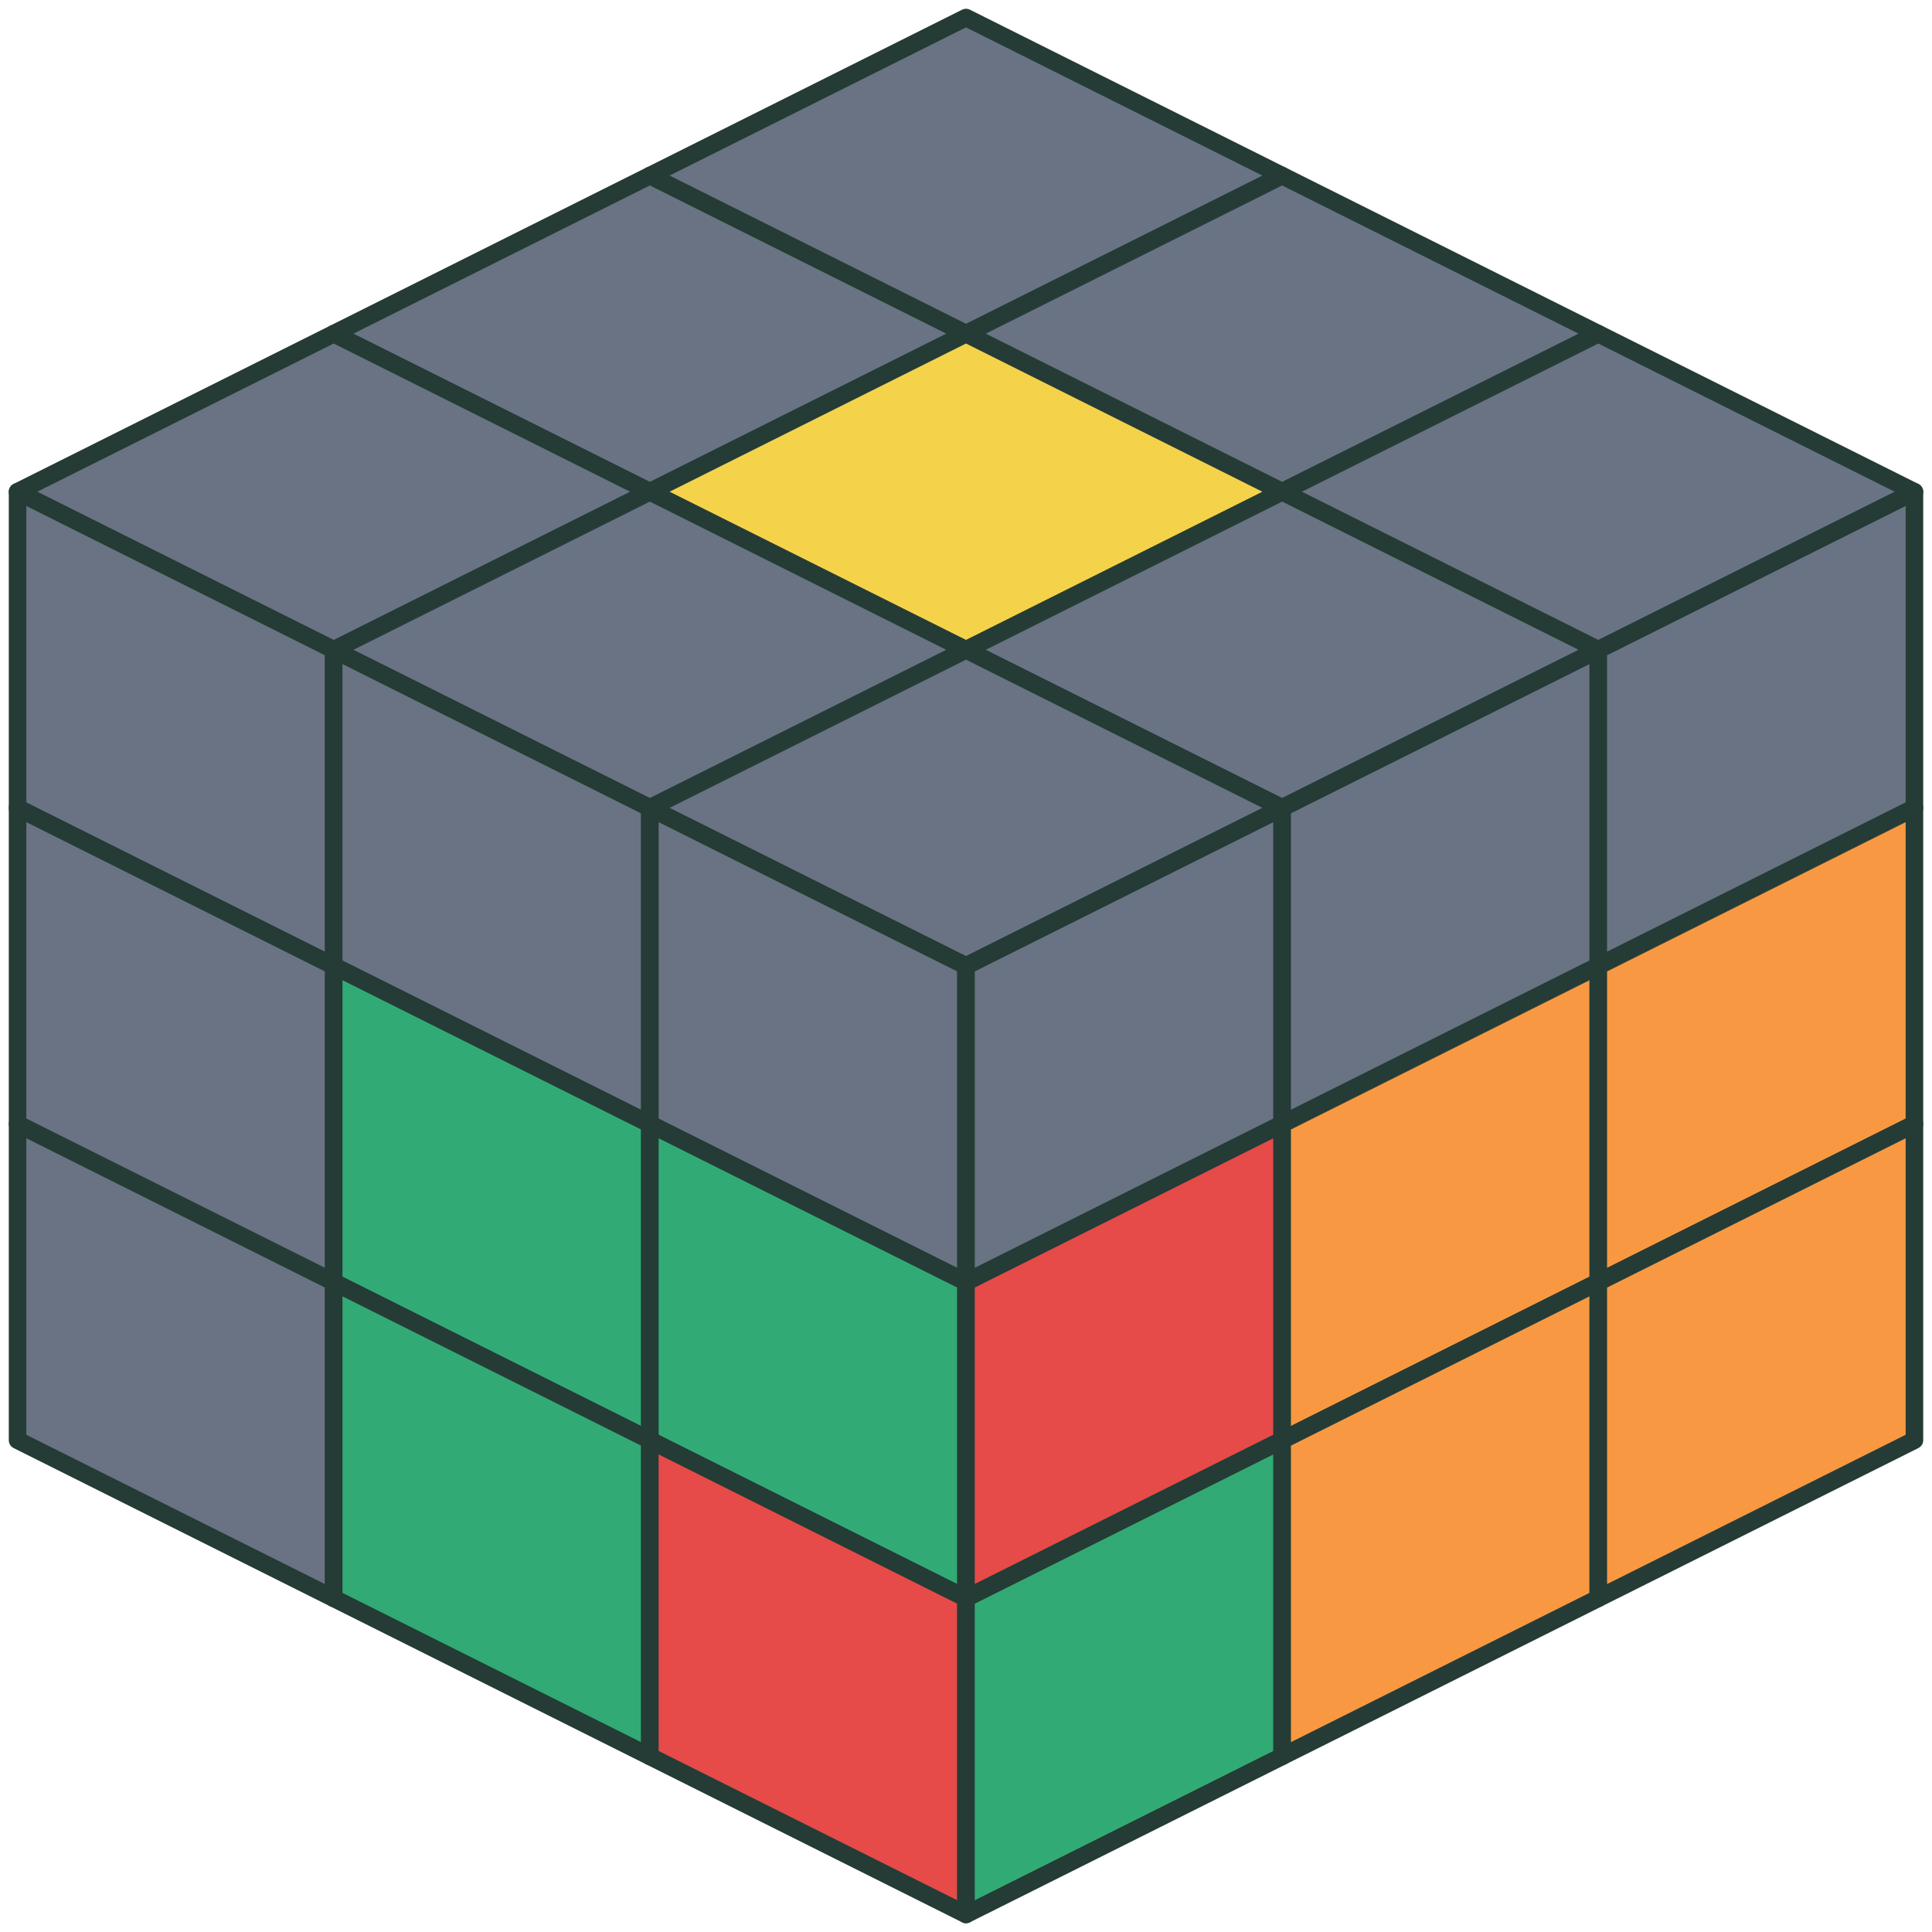
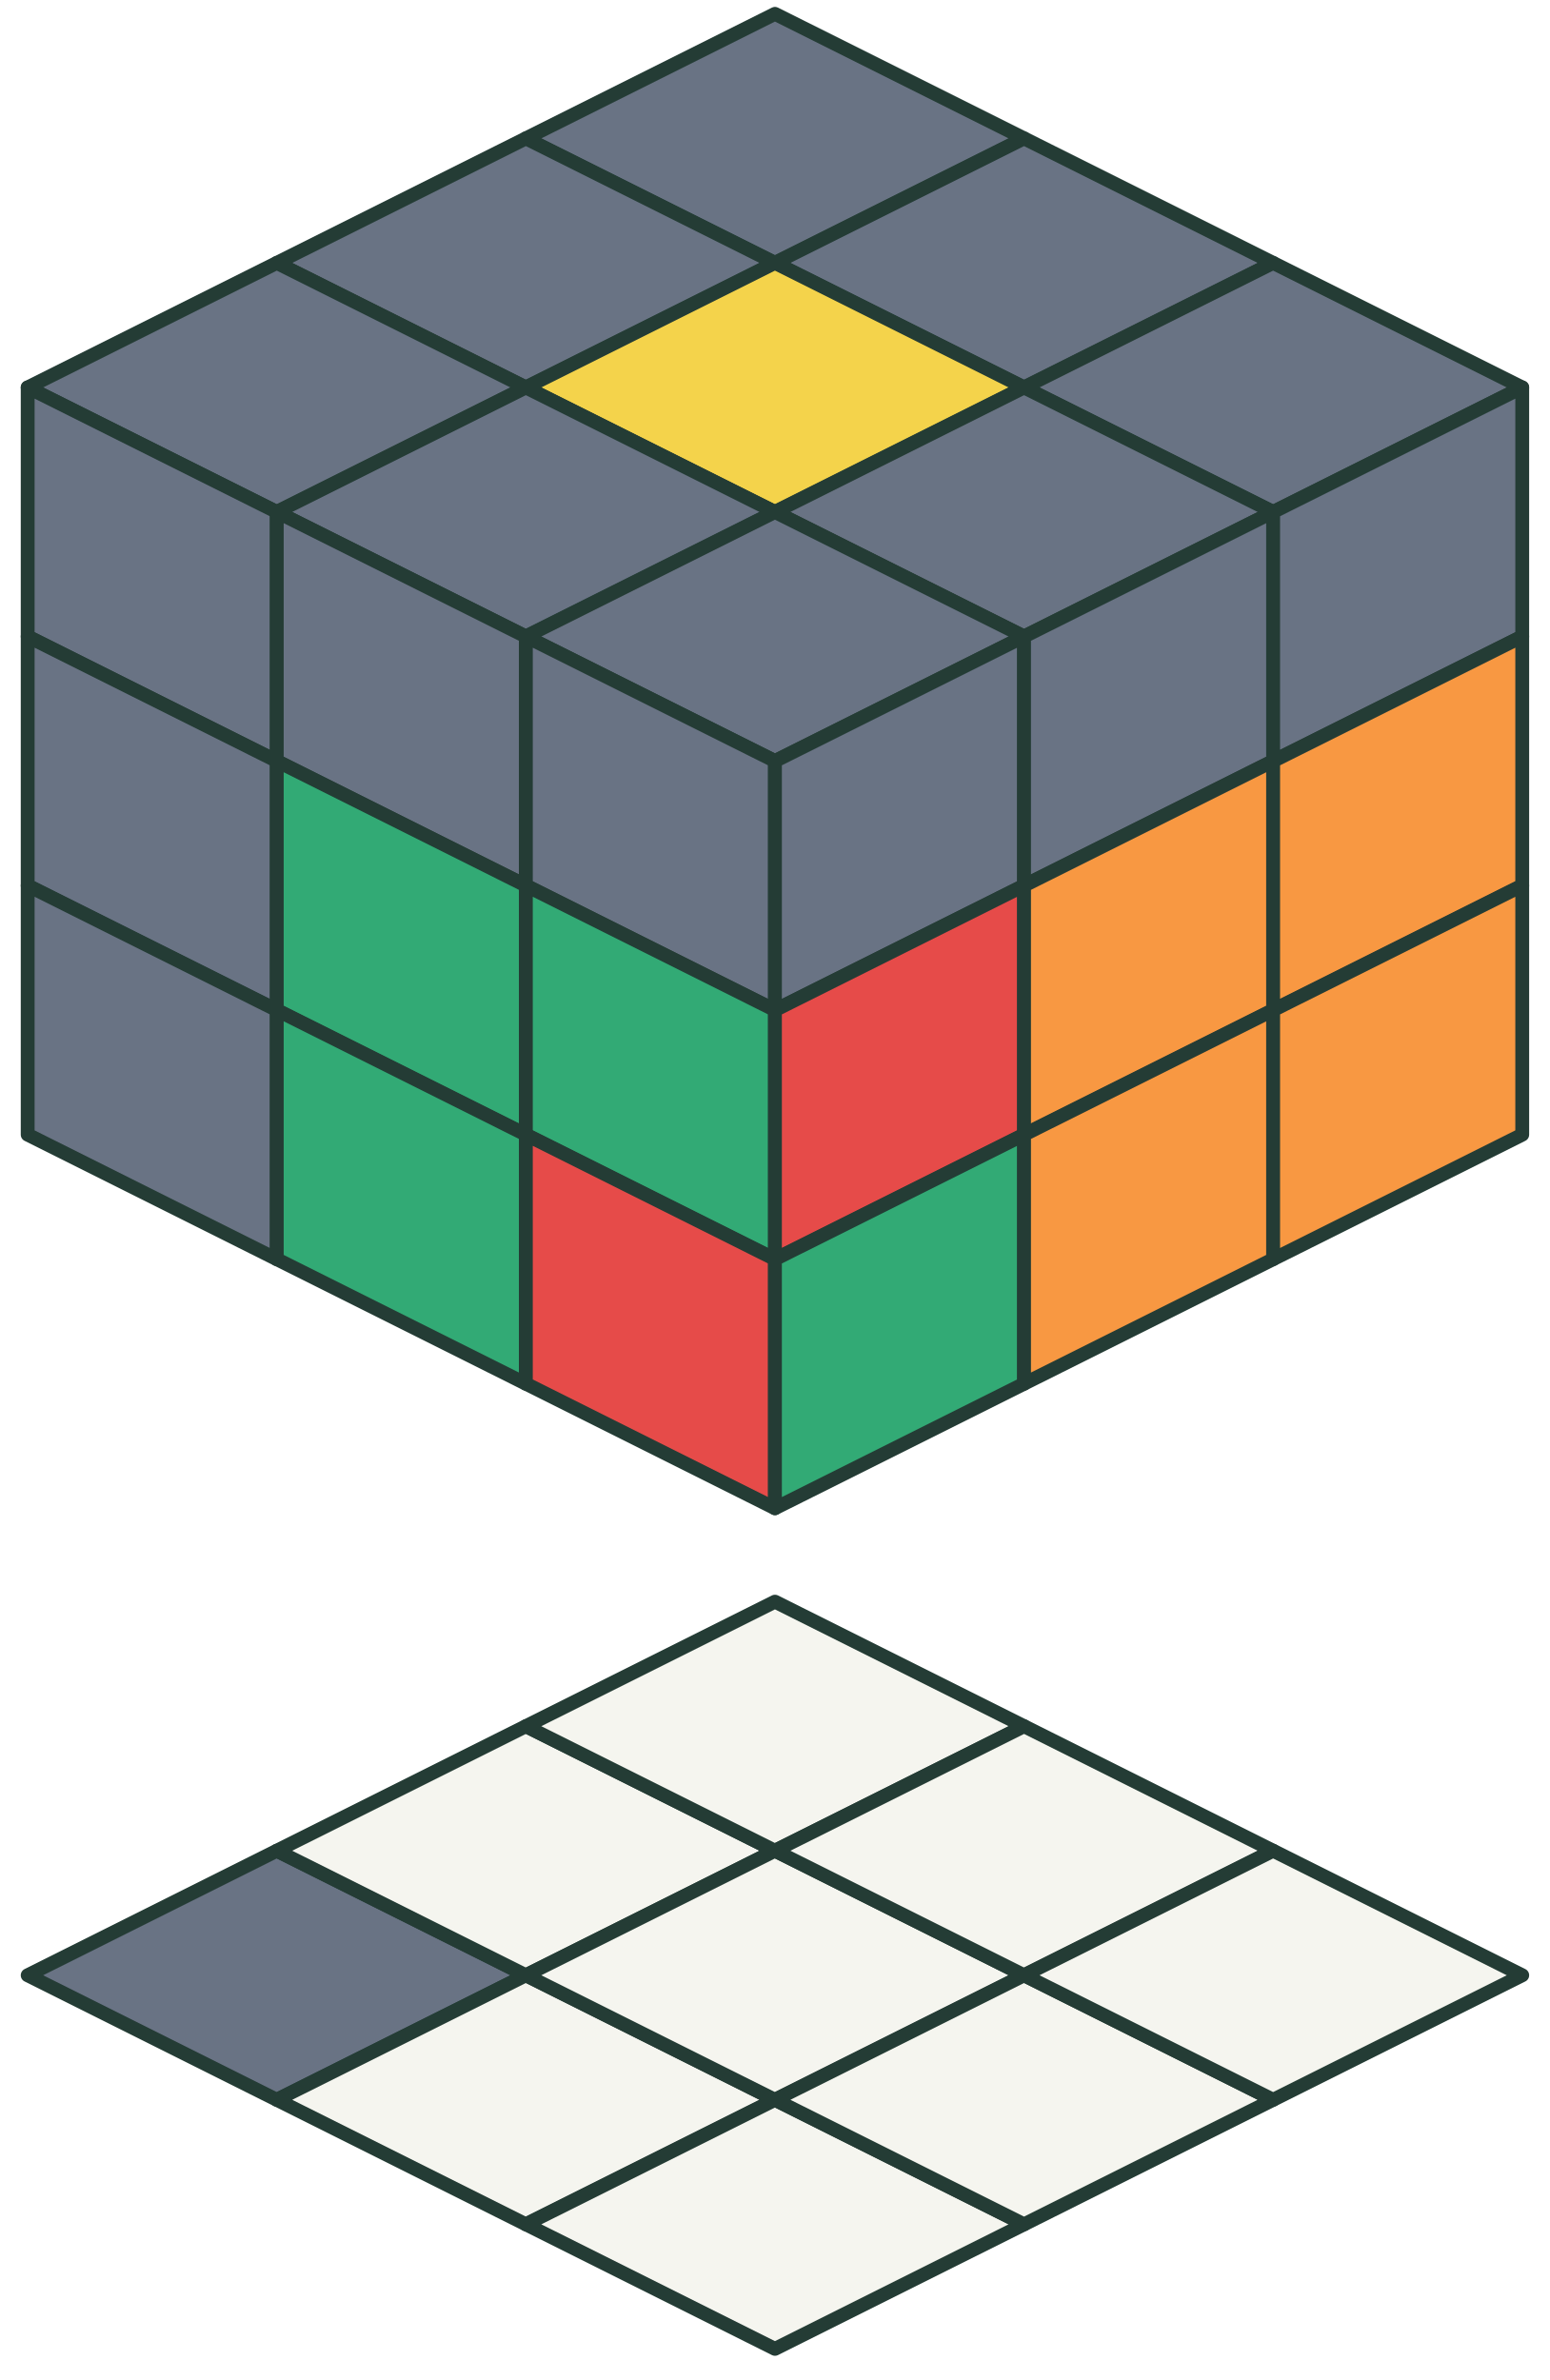
- <svg xmlns="http://www.w3.org/2000/svg" class="database-case-image" viewBox="0 0 110 110" role="img" aria-label="AF2L 42 case">
-   <g>
+ <svg xmlns="http://www.w3.org/2000/svg" class="database-case-image database-case-image--mirrored" viewBox="-1 0 112 172" role="img" aria-label="AF2L 42 case" aria-description="Floating mirrored faces reveal target F2L stickers hidden on the cube.">
+   <g data-mirrored-face="D">
+     <polygon data-facelet="27" points="1,142.75 19,151.75 37,142.75 19,133.75" fill="#697384" stroke="#243c35" stroke-width="1" stroke-linejoin="round" />
+     <polygon data-facelet="28" points="19,151.75 37,160.75 55,151.75 37,142.75" fill="#f5f5ef" stroke="#243c35" stroke-width="1" stroke-linejoin="round" />
+     <polygon data-facelet="29" points="37,160.75 55,169.75 73,160.75 55,151.75" fill="#f5f5ef" stroke="#243c35" stroke-width="1" stroke-linejoin="round" />
+     <polygon data-facelet="30" points="19,133.75 37,142.75 55,133.75 37,124.75" fill="#f5f5ef" stroke="#243c35" stroke-width="1" stroke-linejoin="round" />
+     <polygon data-facelet="31" points="37,142.75 55,151.75 73,142.75 55,133.75" fill="#f5f5ef" stroke="#243c35" stroke-width="1" stroke-linejoin="round" />
+     <polygon data-facelet="32" points="55,151.75 73,160.75 91,151.75 73,142.75" fill="#f5f5ef" stroke="#243c35" stroke-width="1" stroke-linejoin="round" />
+     <polygon data-facelet="33" points="37,124.75 55,133.75 73,124.75 55,115.75" fill="#f5f5ef" stroke="#243c35" stroke-width="1" stroke-linejoin="round" />
+     <polygon data-facelet="34" points="55,133.75 73,142.75 91,133.75 73,124.75" fill="#f5f5ef" stroke="#243c35" stroke-width="1" stroke-linejoin="round" />
+     <polygon data-facelet="35" points="73,142.75 91,151.75 109,142.75 91,133.75" fill="#f5f5ef" stroke="#243c35" stroke-width="1" stroke-linejoin="round" />
+   </g>
+   <g data-visible-face="U">
    <polygon data-facelet="0" points="55,1 73,10 55,19 37,10" fill="#697384" stroke="#243c35" stroke-width="1" stroke-linejoin="round" />
    <polygon data-facelet="1" points="73,10 91,19 73,28 55,19" fill="#697384" stroke="#243c35" stroke-width="1" stroke-linejoin="round" />
    <polygon data-facelet="2" points="91,19 109,28 91,37 73,28" fill="#697384" stroke="#243c35" stroke-width="1" stroke-linejoin="round" />
    <polygon data-facelet="3" points="37,10 55,19 37,28 19,19" fill="#697384" stroke="#243c35" stroke-width="1" stroke-linejoin="round" />
    <polygon data-facelet="4" points="55,19 73,28 55,37 37,28" fill="#f4d34b" stroke="#243c35" stroke-width="1" stroke-linejoin="round" />
    <polygon data-facelet="5" points="73,28 91,37 73,46 55,37" fill="#697384" stroke="#243c35" stroke-width="1" stroke-linejoin="round" />
    <polygon data-facelet="6" points="19,19 37,28 19,37 1,28" fill="#697384" stroke="#243c35" stroke-width="1" stroke-linejoin="round" />
    <polygon data-facelet="7" points="37,28 55,37 37,46 19,37" fill="#697384" stroke="#243c35" stroke-width="1" stroke-linejoin="round" />
    <polygon data-facelet="8" points="55,37 73,46 55,55 37,46" fill="#697384" stroke="#243c35" stroke-width="1" stroke-linejoin="round" />
  </g>
-   <g>
+   <g data-visible-face="F">
    <polygon data-facelet="18" points="1,28 19,37 19,55 1,46" fill="#697384" stroke="#243c35" stroke-width="1" stroke-linejoin="round" />
    <polygon data-facelet="19" points="19,37 37,46 37,64 19,55" fill="#697384" stroke="#243c35" stroke-width="1" stroke-linejoin="round" />
    <polygon data-facelet="20" points="37,46 55,55 55,73 37,64" fill="#697384" stroke="#243c35" stroke-width="1" stroke-linejoin="round" />
    <polygon data-facelet="21" points="1,46 19,55 19,73 1,64" fill="#697384" stroke="#243c35" stroke-width="1" stroke-linejoin="round" />
    <polygon data-facelet="22" points="19,55 37,64 37,82 19,73" fill="#32aa75" stroke="#243c35" stroke-width="1" stroke-linejoin="round" />
    <polygon data-facelet="23" points="37,64 55,73 55,91 37,82" fill="#32aa75" stroke="#243c35" stroke-width="1" stroke-linejoin="round" />
    <polygon data-facelet="24" points="1,64 19,73 19,91 1,82" fill="#697384" stroke="#243c35" stroke-width="1" stroke-linejoin="round" />
    <polygon data-facelet="25" points="19,73 37,82 37,100 19,91" fill="#32aa75" stroke="#243c35" stroke-width="1" stroke-linejoin="round" />
    <polygon data-facelet="26" points="37,82 55,91 55,109 37,100" fill="#e64b49" stroke="#243c35" stroke-width="1" stroke-linejoin="round" />
  </g>
-   <g>
+   <g data-visible-face="R">
    <polygon data-facelet="9" points="55,55 73,46 73,64 55,73" fill="#697384" stroke="#243c35" stroke-width="1" stroke-linejoin="round" />
    <polygon data-facelet="10" points="73,46 91,37 91,55 73,64" fill="#697384" stroke="#243c35" stroke-width="1" stroke-linejoin="round" />
    <polygon data-facelet="11" points="91,37 109,28 109,46 91,55" fill="#697384" stroke="#243c35" stroke-width="1" stroke-linejoin="round" />
    <polygon data-facelet="12" points="55,73 73,64 73,82 55,91" fill="#e64b49" stroke="#243c35" stroke-width="1" stroke-linejoin="round" />
    <polygon data-facelet="13" points="73,64 91,55 91,73 73,82" fill="#f89842" stroke="#243c35" stroke-width="1" stroke-linejoin="round" />
    <polygon data-facelet="14" points="91,55 109,46 109,64 91,73" fill="#f89842" stroke="#243c35" stroke-width="1" stroke-linejoin="round" />
    <polygon data-facelet="15" points="55,91 73,82 73,100 55,109" fill="#32aa75" stroke="#243c35" stroke-width="1" stroke-linejoin="round" />
    <polygon data-facelet="16" points="73,82 91,73 91,91 73,100" fill="#f89842" stroke="#243c35" stroke-width="1" stroke-linejoin="round" />
    <polygon data-facelet="17" points="91,73 109,64 109,82 91,91" fill="#f89842" stroke="#243c35" stroke-width="1" stroke-linejoin="round" />
  </g>
</svg>
